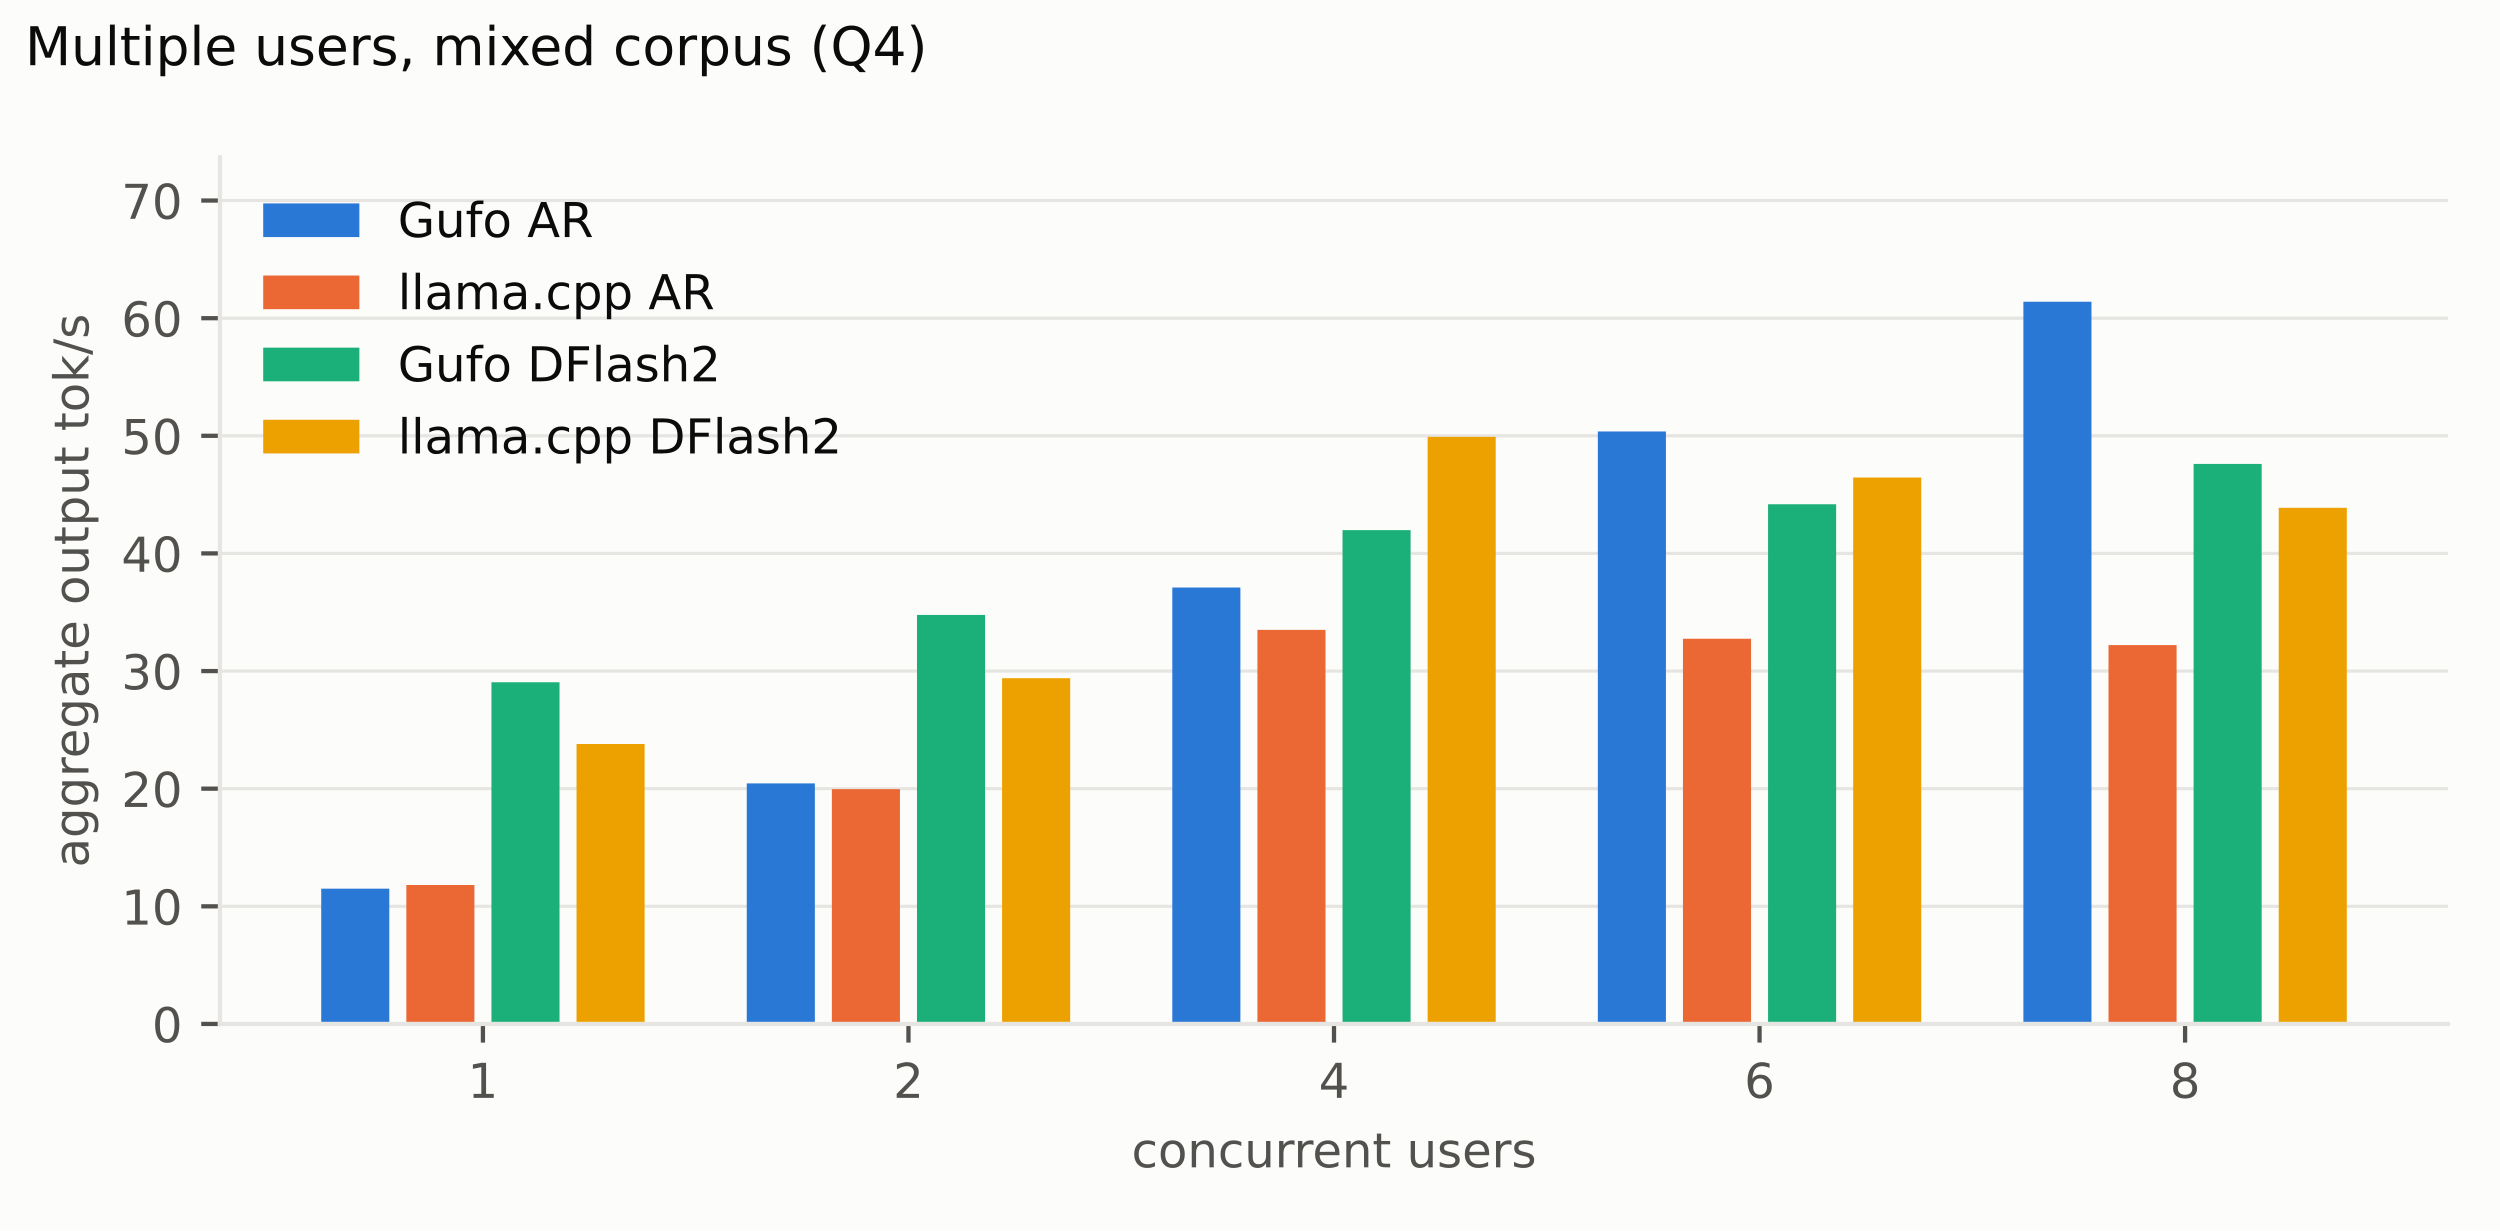
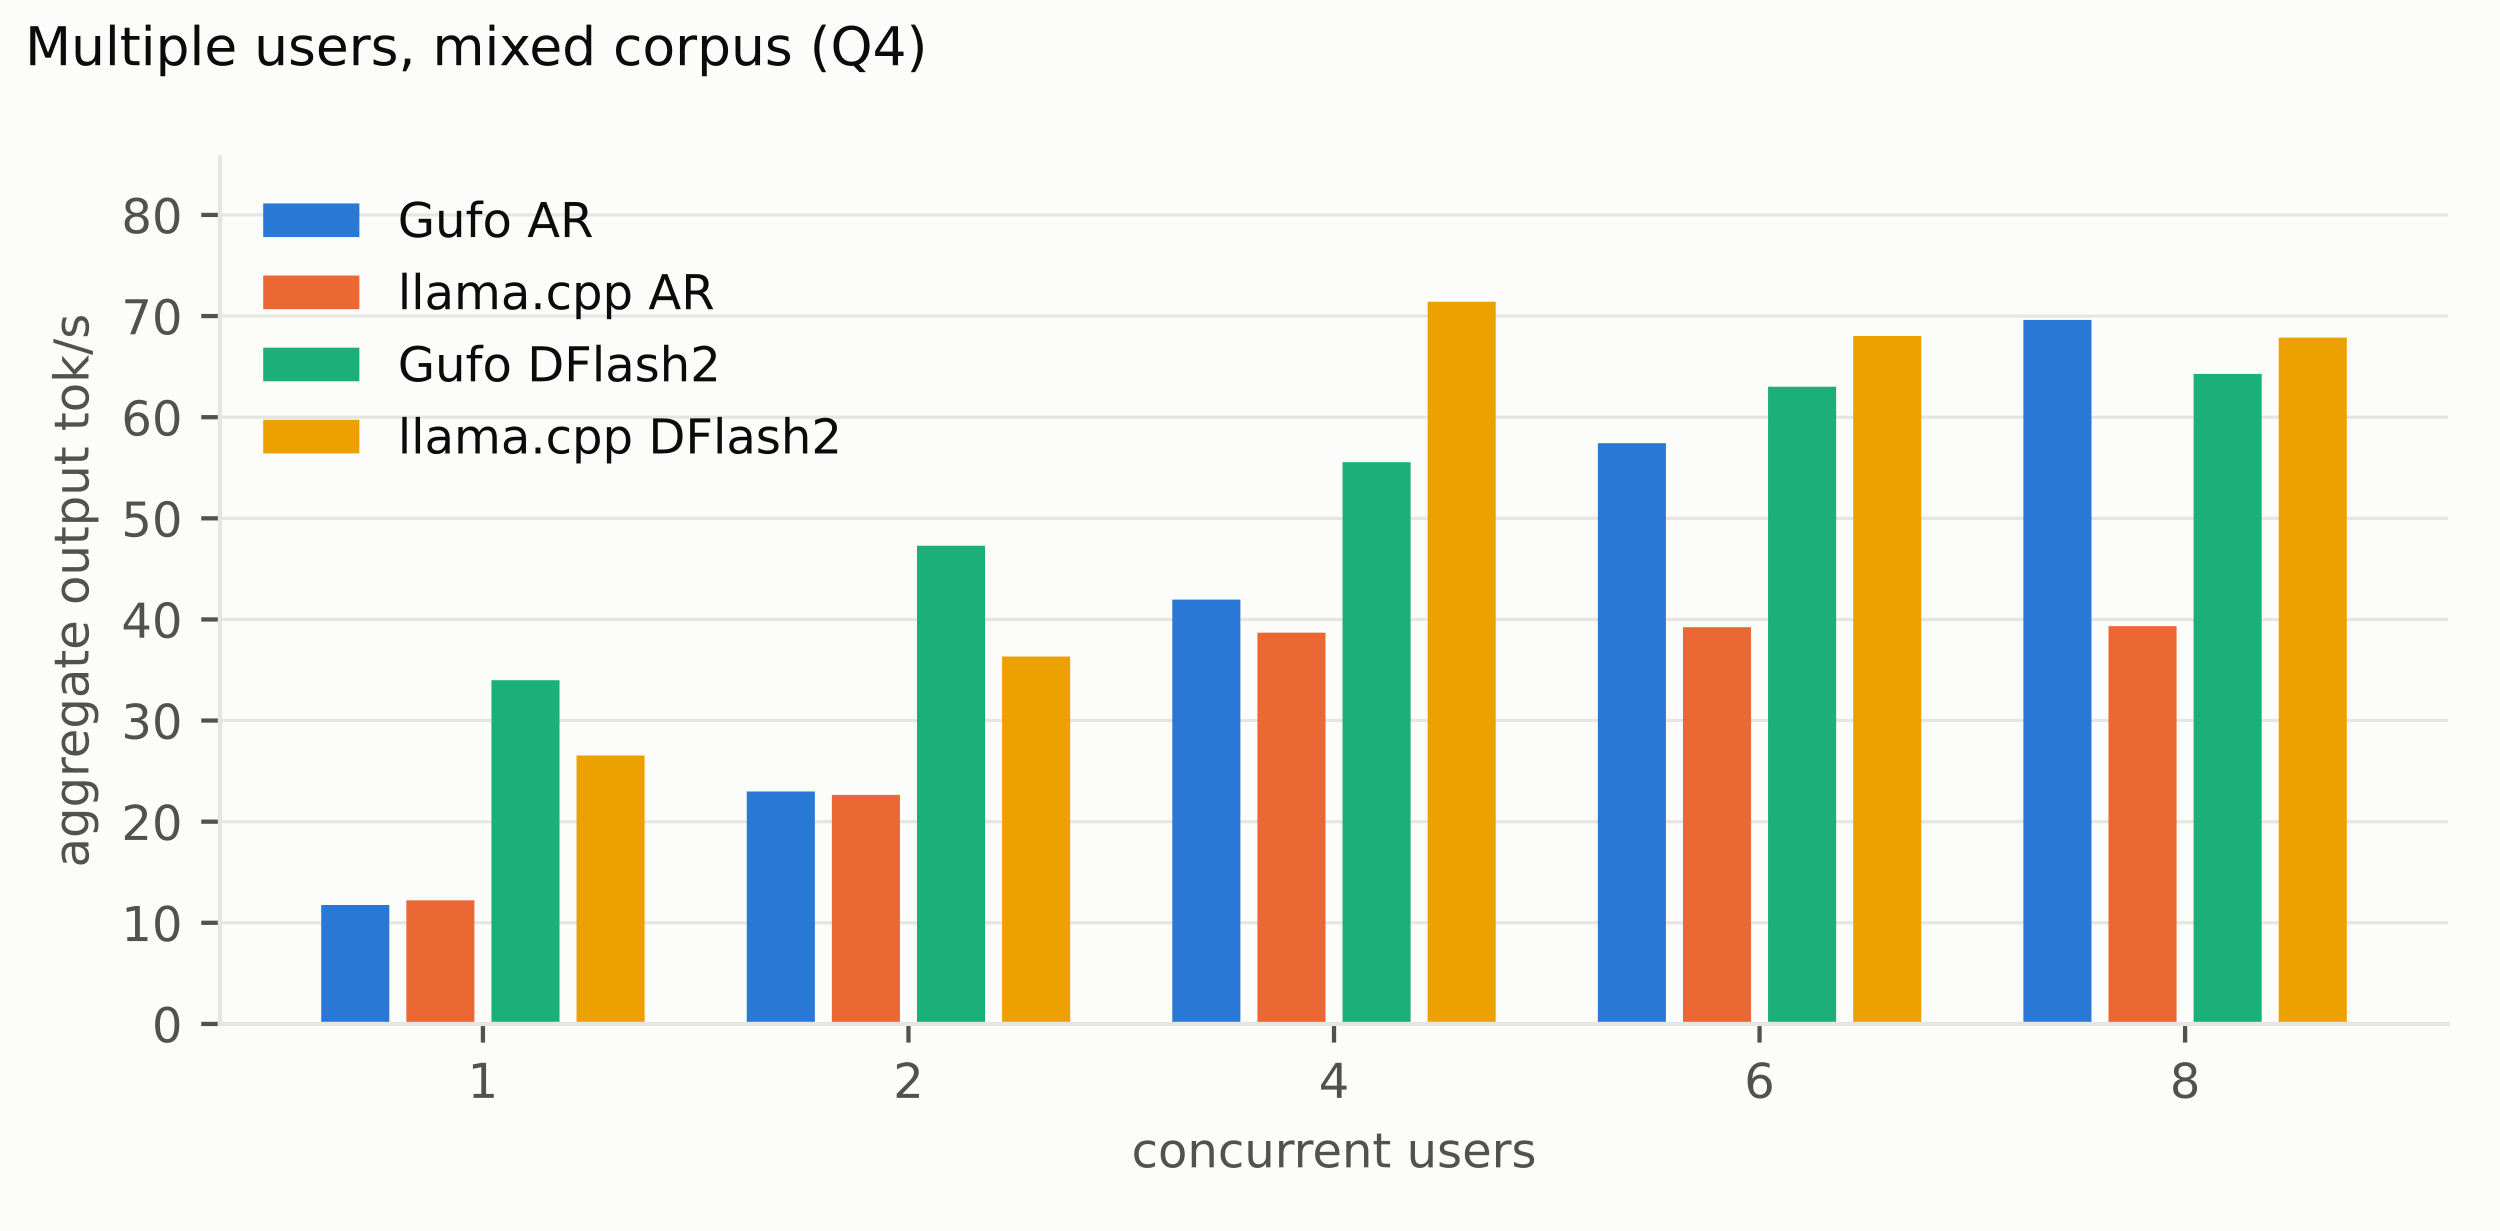
<svg xmlns="http://www.w3.org/2000/svg" xmlns:xlink="http://www.w3.org/1999/xlink" width="468pt" height="230.4pt" viewBox="0 0 468 230.4" version="1.1">
  <defs>
    <style type="text/css">*{stroke-linejoin: round; stroke-linecap: butt}</style>
  </defs>
  <g id="figure_1">
    <g id="patch_1">
      <path d="M 0 230.4  L 468 230.4  L 468 0  L 0 0  z " style="fill: #fcfcfb" />
    </g>
    <g id="axes_1">
      <g id="patch_2">
        <path d="M 41.173 191.68  L 458.28 191.68  L 458.28 29.441  L 41.173 29.441  z " style="fill: #fcfcfb" />
      </g>
      <g id="matplotlib.axis_1">
        <g id="xtick_1">
          <g id="line2d_1">
            <defs>
              <path id="m1ebf051f68" d="M 0 0  L 0 3.5  " style="stroke: #52514e; stroke-width: 0.8" />
            </defs>
            <g>
              <use xlink:href="#m1ebf051f68" x="90.404" y="191.68" style="fill: #52514e; stroke: #52514e; stroke-width: 0.8" />
            </g>
          </g>
          <g id="text_1">
            <text style="font-size: 9px; font-family: 'DejaVu Sans', 'Bitstream Vera Sans', 'Computer Modern Sans Serif', 'Lucida Grande', 'Verdana', 'Geneva', 'Lucid', 'Arial', 'Helvetica', 'Avant Garde', sans-serif; text-anchor: middle; fill: #52514e" x="90.404" y="205.518" transform="rotate(-0 90.40391 205.5179)">1</text>
          </g>
        </g>
        <g id="xtick_2">
          <g id="line2d_2">
            <g>
              <use xlink:href="#m1ebf051f68" x="170.065" y="191.68" style="fill: #52514e; stroke: #52514e; stroke-width: 0.8" />
            </g>
          </g>
          <g id="text_2">
            <text style="font-size: 9px; font-family: 'DejaVu Sans', 'Bitstream Vera Sans', 'Computer Modern Sans Serif', 'Lucida Grande', 'Verdana', 'Geneva', 'Lucid', 'Arial', 'Helvetica', 'Avant Garde', sans-serif; text-anchor: middle; fill: #52514e" x="170.065" y="205.518" transform="rotate(-0 170.0653 205.5179)">2</text>
          </g>
        </g>
        <g id="xtick_3">
          <g id="line2d_3">
            <g>
              <use xlink:href="#m1ebf051f68" x="249.727" y="191.68" style="fill: #52514e; stroke: #52514e; stroke-width: 0.8" />
            </g>
          </g>
          <g id="text_3">
            <text style="font-size: 9px; font-family: 'DejaVu Sans', 'Bitstream Vera Sans', 'Computer Modern Sans Serif', 'Lucida Grande', 'Verdana', 'Geneva', 'Lucid', 'Arial', 'Helvetica', 'Avant Garde', sans-serif; text-anchor: middle; fill: #52514e" x="249.727" y="205.518" transform="rotate(-0 249.7266 205.5179)">4</text>
          </g>
        </g>
        <g id="xtick_4">
          <g id="line2d_4">
            <g>
              <use xlink:href="#m1ebf051f68" x="329.388" y="191.68" style="fill: #52514e; stroke: #52514e; stroke-width: 0.8" />
            </g>
          </g>
          <g id="text_4">
            <text style="font-size: 9px; font-family: 'DejaVu Sans', 'Bitstream Vera Sans', 'Computer Modern Sans Serif', 'Lucida Grande', 'Verdana', 'Geneva', 'Lucid', 'Arial', 'Helvetica', 'Avant Garde', sans-serif; text-anchor: middle; fill: #52514e" x="329.388" y="205.518" transform="rotate(-0 329.3879 205.5179)">6</text>
          </g>
        </g>
        <g id="xtick_5">
          <g id="line2d_5">
            <g>
              <use xlink:href="#m1ebf051f68" x="409.049" y="191.68" style="fill: #52514e; stroke: #52514e; stroke-width: 0.8" />
            </g>
          </g>
          <g id="text_5">
            <text style="font-size: 9px; font-family: 'DejaVu Sans', 'Bitstream Vera Sans', 'Computer Modern Sans Serif', 'Lucida Grande', 'Verdana', 'Geneva', 'Lucid', 'Arial', 'Helvetica', 'Avant Garde', sans-serif; text-anchor: middle; fill: #52514e" x="409.049" y="205.518" transform="rotate(-0 409.0493 205.5179)">8</text>
          </g>
        </g>
        <g id="text_6">
          <text style="font-size: 9px; font-family: 'DejaVu Sans', 'Bitstream Vera Sans', 'Computer Modern Sans Serif', 'Lucida Grande', 'Verdana', 'Geneva', 'Lucid', 'Arial', 'Helvetica', 'Avant Garde', sans-serif; text-anchor: middle; fill: #52514e" x="249.727" y="218.518" transform="rotate(-0 249.7266 218.5179)">concurrent users</text>
        </g>
      </g>
      <g id="matplotlib.axis_2">
        <g id="ytick_1">
          <g id="line2d_6">
            <path d="M 41.173 191.68  L 458.28 191.68  " clip-path="url(#p2d3f1ae1b2)" style="fill: none; stroke: #e6e5e1; stroke-width: 0.6; stroke-linecap: square" />
          </g>
          <g id="line2d_7">
            <defs>
              <path id="m680e5b1e24" d="M 0 0  L -3.5 0  " style="stroke: #52514e; stroke-width: 0.8" />
            </defs>
            <g>
              <use xlink:href="#m680e5b1e24" x="41.173" y="191.68" style="fill: #52514e; stroke: #52514e; stroke-width: 0.8" />
            </g>
          </g>
          <g id="text_7">
            <text style="font-size: 9px; font-family: 'DejaVu Sans', 'Bitstream Vera Sans', 'Computer Modern Sans Serif', 'Lucida Grande', 'Verdana', 'Geneva', 'Lucid', 'Arial', 'Helvetica', 'Avant Garde', sans-serif; text-anchor: end; fill: #52514e" x="34.173" y="195.099" transform="rotate(-0 34.1732 195.0989)">0</text>
          </g>
        </g>
        <g id="ytick_2">
          <g id="line2d_8">
-             <path d="M 41.173 169.661  L 458.28 169.661  " clip-path="url(#p2d3f1ae1b2)" style="fill: none; stroke: #e6e5e1; stroke-width: 0.6; stroke-linecap: square" />
+             <path d="M 41.173 172.75  L 458.28 172.75  " clip-path="url(#p2d3f1ae1b2)" style="fill: none; stroke: #e6e5e1; stroke-width: 0.6; stroke-linecap: square" />
          </g>
          <g id="line2d_9">
            <g>
-               <use xlink:href="#m680e5b1e24" x="41.173" y="169.661" style="fill: #52514e; stroke: #52514e; stroke-width: 0.8" />
+               <use xlink:href="#m680e5b1e24" x="41.173" y="172.75" style="fill: #52514e; stroke: #52514e; stroke-width: 0.8" />
            </g>
          </g>
          <g id="text_8">
-             <text style="font-size: 9px; font-family: 'DejaVu Sans', 'Bitstream Vera Sans', 'Computer Modern Sans Serif', 'Lucida Grande', 'Verdana', 'Geneva', 'Lucid', 'Arial', 'Helvetica', 'Avant Garde', sans-serif; text-anchor: end; fill: #52514e" x="34.173" y="173.08" transform="rotate(-0 34.1732 173.0795)">10</text>
+             <text style="font-size: 9px; font-family: 'DejaVu Sans', 'Bitstream Vera Sans', 'Computer Modern Sans Serif', 'Lucida Grande', 'Verdana', 'Geneva', 'Lucid', 'Arial', 'Helvetica', 'Avant Garde', sans-serif; text-anchor: end; fill: #52514e" x="34.173" y="176.169" transform="rotate(-0 34.1732 176.1688)">10</text>
          </g>
        </g>
        <g id="ytick_3">
          <g id="line2d_10">
-             <path d="M 41.173 147.641  L 458.28 147.641  " clip-path="url(#p2d3f1ae1b2)" style="fill: none; stroke: #e6e5e1; stroke-width: 0.6; stroke-linecap: square" />
+             <path d="M 41.173 153.82  L 458.28 153.82  " clip-path="url(#p2d3f1ae1b2)" style="fill: none; stroke: #e6e5e1; stroke-width: 0.6; stroke-linecap: square" />
          </g>
          <g id="line2d_11">
            <g>
-               <use xlink:href="#m680e5b1e24" x="41.173" y="147.641" style="fill: #52514e; stroke: #52514e; stroke-width: 0.8" />
+               <use xlink:href="#m680e5b1e24" x="41.173" y="153.82" style="fill: #52514e; stroke: #52514e; stroke-width: 0.8" />
            </g>
          </g>
          <g id="text_9">
-             <text style="font-size: 9px; font-family: 'DejaVu Sans', 'Bitstream Vera Sans', 'Computer Modern Sans Serif', 'Lucida Grande', 'Verdana', 'Geneva', 'Lucid', 'Arial', 'Helvetica', 'Avant Garde', sans-serif; text-anchor: end; fill: #52514e" x="34.173" y="151.06" transform="rotate(-0 34.1732 151.0601)">20</text>
+             <text style="font-size: 9px; font-family: 'DejaVu Sans', 'Bitstream Vera Sans', 'Computer Modern Sans Serif', 'Lucida Grande', 'Verdana', 'Geneva', 'Lucid', 'Arial', 'Helvetica', 'Avant Garde', sans-serif; text-anchor: end; fill: #52514e" x="34.173" y="157.239" transform="rotate(-0 34.1732 157.2386)">20</text>
          </g>
        </g>
        <g id="ytick_4">
          <g id="line2d_12">
-             <path d="M 41.173 125.622  L 458.28 125.622  " clip-path="url(#p2d3f1ae1b2)" style="fill: none; stroke: #e6e5e1; stroke-width: 0.6; stroke-linecap: square" />
+             <path d="M 41.173 134.889  L 458.28 134.889  " clip-path="url(#p2d3f1ae1b2)" style="fill: none; stroke: #e6e5e1; stroke-width: 0.6; stroke-linecap: square" />
          </g>
          <g id="line2d_13">
            <g>
-               <use xlink:href="#m680e5b1e24" x="41.173" y="125.622" style="fill: #52514e; stroke: #52514e; stroke-width: 0.8" />
+               <use xlink:href="#m680e5b1e24" x="41.173" y="134.889" style="fill: #52514e; stroke: #52514e; stroke-width: 0.8" />
            </g>
          </g>
          <g id="text_10">
-             <text style="font-size: 9px; font-family: 'DejaVu Sans', 'Bitstream Vera Sans', 'Computer Modern Sans Serif', 'Lucida Grande', 'Verdana', 'Geneva', 'Lucid', 'Arial', 'Helvetica', 'Avant Garde', sans-serif; text-anchor: end; fill: #52514e" x="34.173" y="129.041" transform="rotate(-0 34.1732 129.0406)">30</text>
+             <text style="font-size: 9px; font-family: 'DejaVu Sans', 'Bitstream Vera Sans', 'Computer Modern Sans Serif', 'Lucida Grande', 'Verdana', 'Geneva', 'Lucid', 'Arial', 'Helvetica', 'Avant Garde', sans-serif; text-anchor: end; fill: #52514e" x="34.173" y="138.308" transform="rotate(-0 34.1732 138.3084)">30</text>
          </g>
        </g>
        <g id="ytick_5">
          <g id="line2d_14">
-             <path d="M 41.173 103.602  L 458.28 103.602  " clip-path="url(#p2d3f1ae1b2)" style="fill: none; stroke: #e6e5e1; stroke-width: 0.6; stroke-linecap: square" />
+             <path d="M 41.173 115.959  L 458.28 115.959  " clip-path="url(#p2d3f1ae1b2)" style="fill: none; stroke: #e6e5e1; stroke-width: 0.6; stroke-linecap: square" />
          </g>
          <g id="line2d_15">
            <g>
-               <use xlink:href="#m680e5b1e24" x="41.173" y="103.602" style="fill: #52514e; stroke: #52514e; stroke-width: 0.8" />
+               <use xlink:href="#m680e5b1e24" x="41.173" y="115.959" style="fill: #52514e; stroke: #52514e; stroke-width: 0.8" />
            </g>
          </g>
          <g id="text_11">
-             <text style="font-size: 9px; font-family: 'DejaVu Sans', 'Bitstream Vera Sans', 'Computer Modern Sans Serif', 'Lucida Grande', 'Verdana', 'Geneva', 'Lucid', 'Arial', 'Helvetica', 'Avant Garde', sans-serif; text-anchor: end; fill: #52514e" x="34.173" y="107.021" transform="rotate(-0 34.1732 107.0212)">40</text>
+             <text style="font-size: 9px; font-family: 'DejaVu Sans', 'Bitstream Vera Sans', 'Computer Modern Sans Serif', 'Lucida Grande', 'Verdana', 'Geneva', 'Lucid', 'Arial', 'Helvetica', 'Avant Garde', sans-serif; text-anchor: end; fill: #52514e" x="34.173" y="119.378" transform="rotate(-0 34.1732 119.3782)">40</text>
          </g>
        </g>
        <g id="ytick_6">
          <g id="line2d_16">
-             <path d="M 41.173 81.583  L 458.28 81.583  " clip-path="url(#p2d3f1ae1b2)" style="fill: none; stroke: #e6e5e1; stroke-width: 0.6; stroke-linecap: square" />
+             <path d="M 41.173 97.029  L 458.28 97.029  " clip-path="url(#p2d3f1ae1b2)" style="fill: none; stroke: #e6e5e1; stroke-width: 0.6; stroke-linecap: square" />
          </g>
          <g id="line2d_17">
            <g>
-               <use xlink:href="#m680e5b1e24" x="41.173" y="81.583" style="fill: #52514e; stroke: #52514e; stroke-width: 0.8" />
+               <use xlink:href="#m680e5b1e24" x="41.173" y="97.029" style="fill: #52514e; stroke: #52514e; stroke-width: 0.8" />
            </g>
          </g>
          <g id="text_12">
-             <text style="font-size: 9px; font-family: 'DejaVu Sans', 'Bitstream Vera Sans', 'Computer Modern Sans Serif', 'Lucida Grande', 'Verdana', 'Geneva', 'Lucid', 'Arial', 'Helvetica', 'Avant Garde', sans-serif; text-anchor: end; fill: #52514e" x="34.173" y="85.002" transform="rotate(-0 34.1732 85.00176)">50</text>
+             <text style="font-size: 9px; font-family: 'DejaVu Sans', 'Bitstream Vera Sans', 'Computer Modern Sans Serif', 'Lucida Grande', 'Verdana', 'Geneva', 'Lucid', 'Arial', 'Helvetica', 'Avant Garde', sans-serif; text-anchor: end; fill: #52514e" x="34.173" y="100.448" transform="rotate(-0 34.1732 100.448)">50</text>
          </g>
        </g>
        <g id="ytick_7">
          <g id="line2d_18">
-             <path d="M 41.173 59.563  L 458.28 59.563  " clip-path="url(#p2d3f1ae1b2)" style="fill: none; stroke: #e6e5e1; stroke-width: 0.6; stroke-linecap: square" />
+             <path d="M 41.173 78.099  L 458.28 78.099  " clip-path="url(#p2d3f1ae1b2)" style="fill: none; stroke: #e6e5e1; stroke-width: 0.6; stroke-linecap: square" />
          </g>
          <g id="line2d_19">
            <g>
-               <use xlink:href="#m680e5b1e24" x="41.173" y="59.563" style="fill: #52514e; stroke: #52514e; stroke-width: 0.8" />
+               <use xlink:href="#m680e5b1e24" x="41.173" y="78.099" style="fill: #52514e; stroke: #52514e; stroke-width: 0.8" />
            </g>
          </g>
          <g id="text_13">
-             <text style="font-size: 9px; font-family: 'DejaVu Sans', 'Bitstream Vera Sans', 'Computer Modern Sans Serif', 'Lucida Grande', 'Verdana', 'Geneva', 'Lucid', 'Arial', 'Helvetica', 'Avant Garde', sans-serif; text-anchor: end; fill: #52514e" x="34.173" y="62.982" transform="rotate(-0 34.1732 62.98232)">60</text>
+             <text style="font-size: 9px; font-family: 'DejaVu Sans', 'Bitstream Vera Sans', 'Computer Modern Sans Serif', 'Lucida Grande', 'Verdana', 'Geneva', 'Lucid', 'Arial', 'Helvetica', 'Avant Garde', sans-serif; text-anchor: end; fill: #52514e" x="34.173" y="81.518" transform="rotate(-0 34.1732 81.51786)">60</text>
          </g>
        </g>
        <g id="ytick_8">
          <g id="line2d_20">
-             <path d="M 41.173 37.544  L 458.28 37.544  " clip-path="url(#p2d3f1ae1b2)" style="fill: none; stroke: #e6e5e1; stroke-width: 0.6; stroke-linecap: square" />
+             <path d="M 41.173 59.169  L 458.28 59.169  " clip-path="url(#p2d3f1ae1b2)" style="fill: none; stroke: #e6e5e1; stroke-width: 0.6; stroke-linecap: square" />
          </g>
          <g id="line2d_21">
            <g>
-               <use xlink:href="#m680e5b1e24" x="41.173" y="37.544" style="fill: #52514e; stroke: #52514e; stroke-width: 0.8" />
+               <use xlink:href="#m680e5b1e24" x="41.173" y="59.169" style="fill: #52514e; stroke: #52514e; stroke-width: 0.8" />
            </g>
          </g>
          <g id="text_14">
-             <text style="font-size: 9px; font-family: 'DejaVu Sans', 'Bitstream Vera Sans', 'Computer Modern Sans Serif', 'Lucida Grande', 'Verdana', 'Geneva', 'Lucid', 'Arial', 'Helvetica', 'Avant Garde', sans-serif; text-anchor: end; fill: #52514e" x="34.173" y="40.963" transform="rotate(-0 34.1732 40.96288)">70</text>
-           </g>
-         </g>
-         <g id="text_15">
+             <text style="font-size: 9px; font-family: 'DejaVu Sans', 'Bitstream Vera Sans', 'Computer Modern Sans Serif', 'Lucida Grande', 'Verdana', 'Geneva', 'Lucid', 'Arial', 'Helvetica', 'Avant Garde', sans-serif; text-anchor: end; fill: #52514e" x="34.173" y="62.588" transform="rotate(-0 34.1732 62.58768)">70</text>
+           </g>
+         </g>
+         <g id="ytick_9">
+           <g id="line2d_22">
+             <path d="M 41.173 40.239  L 458.28 40.239  " clip-path="url(#p2d3f1ae1b2)" style="fill: none; stroke: #e6e5e1; stroke-width: 0.6; stroke-linecap: square" />
+           </g>
+           <g id="line2d_23">
+             <g>
+               <use xlink:href="#m680e5b1e24" x="41.173" y="40.239" style="fill: #52514e; stroke: #52514e; stroke-width: 0.8" />
+             </g>
+           </g>
+           <g id="text_15">
+             <text style="font-size: 9px; font-family: 'DejaVu Sans', 'Bitstream Vera Sans', 'Computer Modern Sans Serif', 'Lucida Grande', 'Verdana', 'Geneva', 'Lucid', 'Arial', 'Helvetica', 'Avant Garde', sans-serif; text-anchor: end; fill: #52514e" x="34.173" y="43.658" transform="rotate(-0 34.1732 43.6575)">80</text>
+           </g>
+         </g>
+         <g id="text_16">
          <text style="font-size: 9px; font-family: 'DejaVu Sans', 'Bitstream Vera Sans', 'Computer Modern Sans Serif', 'Lucida Grande', 'Verdana', 'Geneva', 'Lucid', 'Arial', 'Helvetica', 'Avant Garde', sans-serif; text-anchor: middle; fill: #52514e" x="16.559" y="110.56" transform="rotate(-90 16.55859 110.5604)">aggregate output tok/s</text>
        </g>
      </g>
      <g id="patch_3">
-         <path d="M 60.133 191.68  L 72.878 191.68  L 72.878 166.358  L 60.133 166.358  z " clip-path="url(#p2d3f1ae1b2)" style="fill: #2a78d6" />
+         <path d="M 60.133 191.68  L 72.878 191.68  L 72.878 169.418  L 60.133 169.418  z " clip-path="url(#p2d3f1ae1b2)" style="fill: #2a78d6" />
      </g>
      <g id="patch_4">
-         <path d="M 139.794 191.68  L 152.54 191.68  L 152.54 146.65  L 139.794 146.65  z " clip-path="url(#p2d3f1ae1b2)" style="fill: #2a78d6" />
+         <path d="M 139.794 191.68  L 152.54 191.68  L 152.54 148.16  L 139.794 148.16  z " clip-path="url(#p2d3f1ae1b2)" style="fill: #2a78d6" />
      </g>
      <g id="patch_5">
-         <path d="M 219.455 191.68  L 232.201 191.68  L 232.201 109.988  L 219.455 109.988  z " clip-path="url(#p2d3f1ae1b2)" style="fill: #2a78d6" />
+         <path d="M 219.455 191.68  L 232.201 191.68  L 232.201 112.249  L 219.455 112.249  z " clip-path="url(#p2d3f1ae1b2)" style="fill: #2a78d6" />
      </g>
      <g id="patch_6">
-         <path d="M 299.117 191.68  L 311.862 191.68  L 311.862 80.768  L 299.117 80.768  z " clip-path="url(#p2d3f1ae1b2)" style="fill: #2a78d6" />
+         <path d="M 299.117 191.68  L 311.862 191.68  L 311.862 82.964  L 299.117 82.964  z " clip-path="url(#p2d3f1ae1b2)" style="fill: #2a78d6" />
      </g>
      <g id="patch_7">
-         <path d="M 378.778 191.68  L 391.524 191.68  L 391.524 56.481  L 378.778 56.481  z " clip-path="url(#p2d3f1ae1b2)" style="fill: #2a78d6" />
+         <path d="M 378.778 191.68  L 391.524 191.68  L 391.524 59.888  L 378.778 59.888  z " clip-path="url(#p2d3f1ae1b2)" style="fill: #2a78d6" />
      </g>
      <g id="patch_8">
-         <path d="M 76.065 191.68  L 88.811 191.68  L 88.811 165.675  L 76.065 165.675  z " clip-path="url(#p2d3f1ae1b2)" style="fill: #eb6834" />
+         <path d="M 76.065 191.68  L 88.811 191.68  L 88.811 168.547  L 76.065 168.547  z " clip-path="url(#p2d3f1ae1b2)" style="fill: #eb6834" />
      </g>
      <g id="patch_9">
-         <path d="M 155.726 191.68  L 168.472 191.68  L 168.472 147.729  L 155.726 147.729  z " clip-path="url(#p2d3f1ae1b2)" style="fill: #eb6834" />
+         <path d="M 155.726 191.68  L 168.472 191.68  L 168.472 148.803  L 155.726 148.803  z " clip-path="url(#p2d3f1ae1b2)" style="fill: #eb6834" />
      </g>
      <g id="patch_10">
-         <path d="M 235.388 191.68  L 248.133 191.68  L 248.133 117.915  L 235.388 117.915  z " clip-path="url(#p2d3f1ae1b2)" style="fill: #eb6834" />
+         <path d="M 235.388 191.68  L 248.133 191.68  L 248.133 118.439  L 235.388 118.439  z " clip-path="url(#p2d3f1ae1b2)" style="fill: #eb6834" />
      </g>
      <g id="patch_11">
-         <path d="M 315.049 191.68  L 327.795 191.68  L 327.795 119.566  L 315.049 119.566  z " clip-path="url(#p2d3f1ae1b2)" style="fill: #eb6834" />
+         <path d="M 315.049 191.68  L 327.795 191.68  L 327.795 117.417  L 315.049 117.417  z " clip-path="url(#p2d3f1ae1b2)" style="fill: #eb6834" />
      </g>
      <g id="patch_12">
-         <path d="M 394.71 191.68  L 407.456 191.68  L 407.456 120.755  L 394.71 120.755  z " clip-path="url(#p2d3f1ae1b2)" style="fill: #eb6834" />
+         <path d="M 394.71 191.68  L 407.456 191.68  L 407.456 117.209  L 394.71 117.209  z " clip-path="url(#p2d3f1ae1b2)" style="fill: #eb6834" />
      </g>
      <g id="patch_13">
-         <path d="M 91.997 191.68  L 104.743 191.68  L 104.743 127.714  L 91.997 127.714  z " clip-path="url(#p2d3f1ae1b2)" style="fill: #1baf7a" />
+         <path d="M 91.997 191.68  L 104.743 191.68  L 104.743 127.336  L 91.997 127.336  z " clip-path="url(#p2d3f1ae1b2)" style="fill: #1baf7a" />
      </g>
      <g id="patch_14">
-         <path d="M 171.658 191.68  L 184.404 191.68  L 184.404 115.118  L 171.658 115.118  z " clip-path="url(#p2d3f1ae1b2)" style="fill: #1baf7a" />
+         <path d="M 171.658 191.68  L 184.404 191.68  L 184.404 102.159  L 171.658 102.159  z " clip-path="url(#p2d3f1ae1b2)" style="fill: #1baf7a" />
      </g>
      <g id="patch_15">
-         <path d="M 251.32 191.68  L 264.066 191.68  L 264.066 99.242  L 251.32 99.242  z " clip-path="url(#p2d3f1ae1b2)" style="fill: #1baf7a" />
+         <path d="M 251.32 191.68  L 264.066 191.68  L 264.066 86.523  L 251.32 86.523  z " clip-path="url(#p2d3f1ae1b2)" style="fill: #1baf7a" />
      </g>
      <g id="patch_16">
-         <path d="M 330.981 191.68  L 343.727 191.68  L 343.727 94.398  L 330.981 94.398  z " clip-path="url(#p2d3f1ae1b2)" style="fill: #1baf7a" />
+         <path d="M 330.981 191.68  L 343.727 191.68  L 343.727 72.401  L 330.981 72.401  z " clip-path="url(#p2d3f1ae1b2)" style="fill: #1baf7a" />
      </g>
      <g id="patch_17">
-         <path d="M 410.643 191.68  L 423.388 191.68  L 423.388 86.845  L 410.643 86.845  z " clip-path="url(#p2d3f1ae1b2)" style="fill: #1baf7a" />
+         <path d="M 410.643 191.68  L 423.388 191.68  L 423.388 69.997  L 410.643 69.997  z " clip-path="url(#p2d3f1ae1b2)" style="fill: #1baf7a" />
      </g>
      <g id="patch_18">
-         <path d="M 107.929 191.68  L 120.675 191.68  L 120.675 139.274  L 107.929 139.274  z " clip-path="url(#p2d3f1ae1b2)" style="fill: #eda100" />
+         <path d="M 107.929 191.68  L 120.675 191.68  L 120.675 141.42  L 107.929 141.42  z " clip-path="url(#p2d3f1ae1b2)" style="fill: #eda100" />
      </g>
      <g id="patch_19">
-         <path d="M 187.591 191.68  L 200.337 191.68  L 200.337 126.965  L 187.591 126.965  z " clip-path="url(#p2d3f1ae1b2)" style="fill: #eda100" />
+         <path d="M 187.591 191.68  L 200.337 191.68  L 200.337 122.907  L 187.591 122.907  z " clip-path="url(#p2d3f1ae1b2)" style="fill: #eda100" />
      </g>
      <g id="patch_20">
-         <path d="M 267.252 191.68  L 279.998 191.68  L 279.998 81.781  L 267.252 81.781  z " clip-path="url(#p2d3f1ae1b2)" style="fill: #eda100" />
+         <path d="M 267.252 191.68  L 279.998 191.68  L 279.998 56.481  L 267.252 56.481  z " clip-path="url(#p2d3f1ae1b2)" style="fill: #eda100" />
      </g>
      <g id="patch_21">
-         <path d="M 346.913 191.68  L 359.659 191.68  L 359.659 89.4  L 346.913 89.4  z " clip-path="url(#p2d3f1ae1b2)" style="fill: #eda100" />
+         <path d="M 346.913 191.68  L 359.659 191.68  L 359.659 62.898  L 346.913 62.898  z " clip-path="url(#p2d3f1ae1b2)" style="fill: #eda100" />
      </g>
      <g id="patch_22">
-         <path d="M 426.575 191.68  L 439.321 191.68  L 439.321 95.059  L 426.575 95.059  z " clip-path="url(#p2d3f1ae1b2)" style="fill: #eda100" />
+         <path d="M 426.575 191.68  L 439.321 191.68  L 439.321 63.201  L 426.575 63.201  z " clip-path="url(#p2d3f1ae1b2)" style="fill: #eda100" />
      </g>
      <g id="patch_23">
        <path d="M 41.173 191.68  L 41.173 29.441  " style="fill: none; stroke: #e6e5e1; stroke-width: 0.8; stroke-linejoin: miter; stroke-linecap: square" />
      </g>
      <g id="patch_24">
        <path d="M 41.173 191.68  L 458.28 191.68  " style="fill: none; stroke: #e6e5e1; stroke-width: 0.8; stroke-linejoin: miter; stroke-linecap: square" />
      </g>
      <g id="legend_1">
        <g id="patch_25">
          <path d="M 49.273 44.379  L 67.273 44.379  L 67.273 38.079  L 49.273 38.079  z " style="fill: #2a78d6" />
        </g>
-         <g id="text_16">
+         <g id="text_17">
          <text style="font-size: 9px; font-family: 'DejaVu Sans', 'Bitstream Vera Sans', 'Computer Modern Sans Serif', 'Lucida Grande', 'Verdana', 'Geneva', 'Lucid', 'Arial', 'Helvetica', 'Avant Garde', sans-serif; text-anchor: start; fill: #0b0b0b" x="74.473" y="44.379" transform="rotate(-0 74.4732 44.37938)">Gufo AR</text>
        </g>
        <g id="patch_26">
          <path d="M 49.273 57.88  L 67.273 57.88  L 67.273 51.58  L 49.273 51.58  z " style="fill: #eb6834" />
        </g>
-         <g id="text_17">
+         <g id="text_18">
          <text style="font-size: 9px; font-family: 'DejaVu Sans', 'Bitstream Vera Sans', 'Computer Modern Sans Serif', 'Lucida Grande', 'Verdana', 'Geneva', 'Lucid', 'Arial', 'Helvetica', 'Avant Garde', sans-serif; text-anchor: start; fill: #0b0b0b" x="74.473" y="57.88" transform="rotate(-0 74.4732 57.88008)">llama.cpp AR</text>
        </g>
        <g id="patch_27">
          <path d="M 49.273 71.381  L 67.273 71.381  L 67.273 65.081  L 49.273 65.081  z " style="fill: #1baf7a" />
        </g>
-         <g id="text_18">
+         <g id="text_19">
          <text style="font-size: 9px; font-family: 'DejaVu Sans', 'Bitstream Vera Sans', 'Computer Modern Sans Serif', 'Lucida Grande', 'Verdana', 'Geneva', 'Lucid', 'Arial', 'Helvetica', 'Avant Garde', sans-serif; text-anchor: start; fill: #0b0b0b" x="74.473" y="71.381" transform="rotate(-0 74.4732 71.38078)">Gufo DFlash2</text>
        </g>
        <g id="patch_28">
          <path d="M 49.273 84.881  L 67.273 84.881  L 67.273 78.581  L 49.273 78.581  z " style="fill: #eda100" />
        </g>
-         <g id="text_19">
+         <g id="text_20">
          <text style="font-size: 9px; font-family: 'DejaVu Sans', 'Bitstream Vera Sans', 'Computer Modern Sans Serif', 'Lucida Grande', 'Verdana', 'Geneva', 'Lucid', 'Arial', 'Helvetica', 'Avant Garde', sans-serif; text-anchor: start; fill: #0b0b0b" x="74.473" y="84.881" transform="rotate(-0 74.4732 84.88148)">llama.cpp DFlash2</text>
        </g>
      </g>
    </g>
-     <g id="text_20">
+     <g id="text_21">
      <text style="font-size: 10px; font-family: 'DejaVu Sans', 'Bitstream Vera Sans', 'Computer Modern Sans Serif', 'Lucida Grande', 'Verdana', 'Geneva', 'Lucid', 'Arial', 'Helvetica', 'Avant Garde', sans-serif; text-anchor: start; fill: #0b0b0b" x="4.68" y="12.206" transform="rotate(-0 4.68 12.20644)">Multiple users, mixed corpus (Q4)</text>
    </g>
  </g>
  <defs>
    <clipPath id="p2d3f1ae1b2">
      <rect x="41.173" y="29.441" width="417.107" height="162.239" />
    </clipPath>
  </defs>
</svg>
